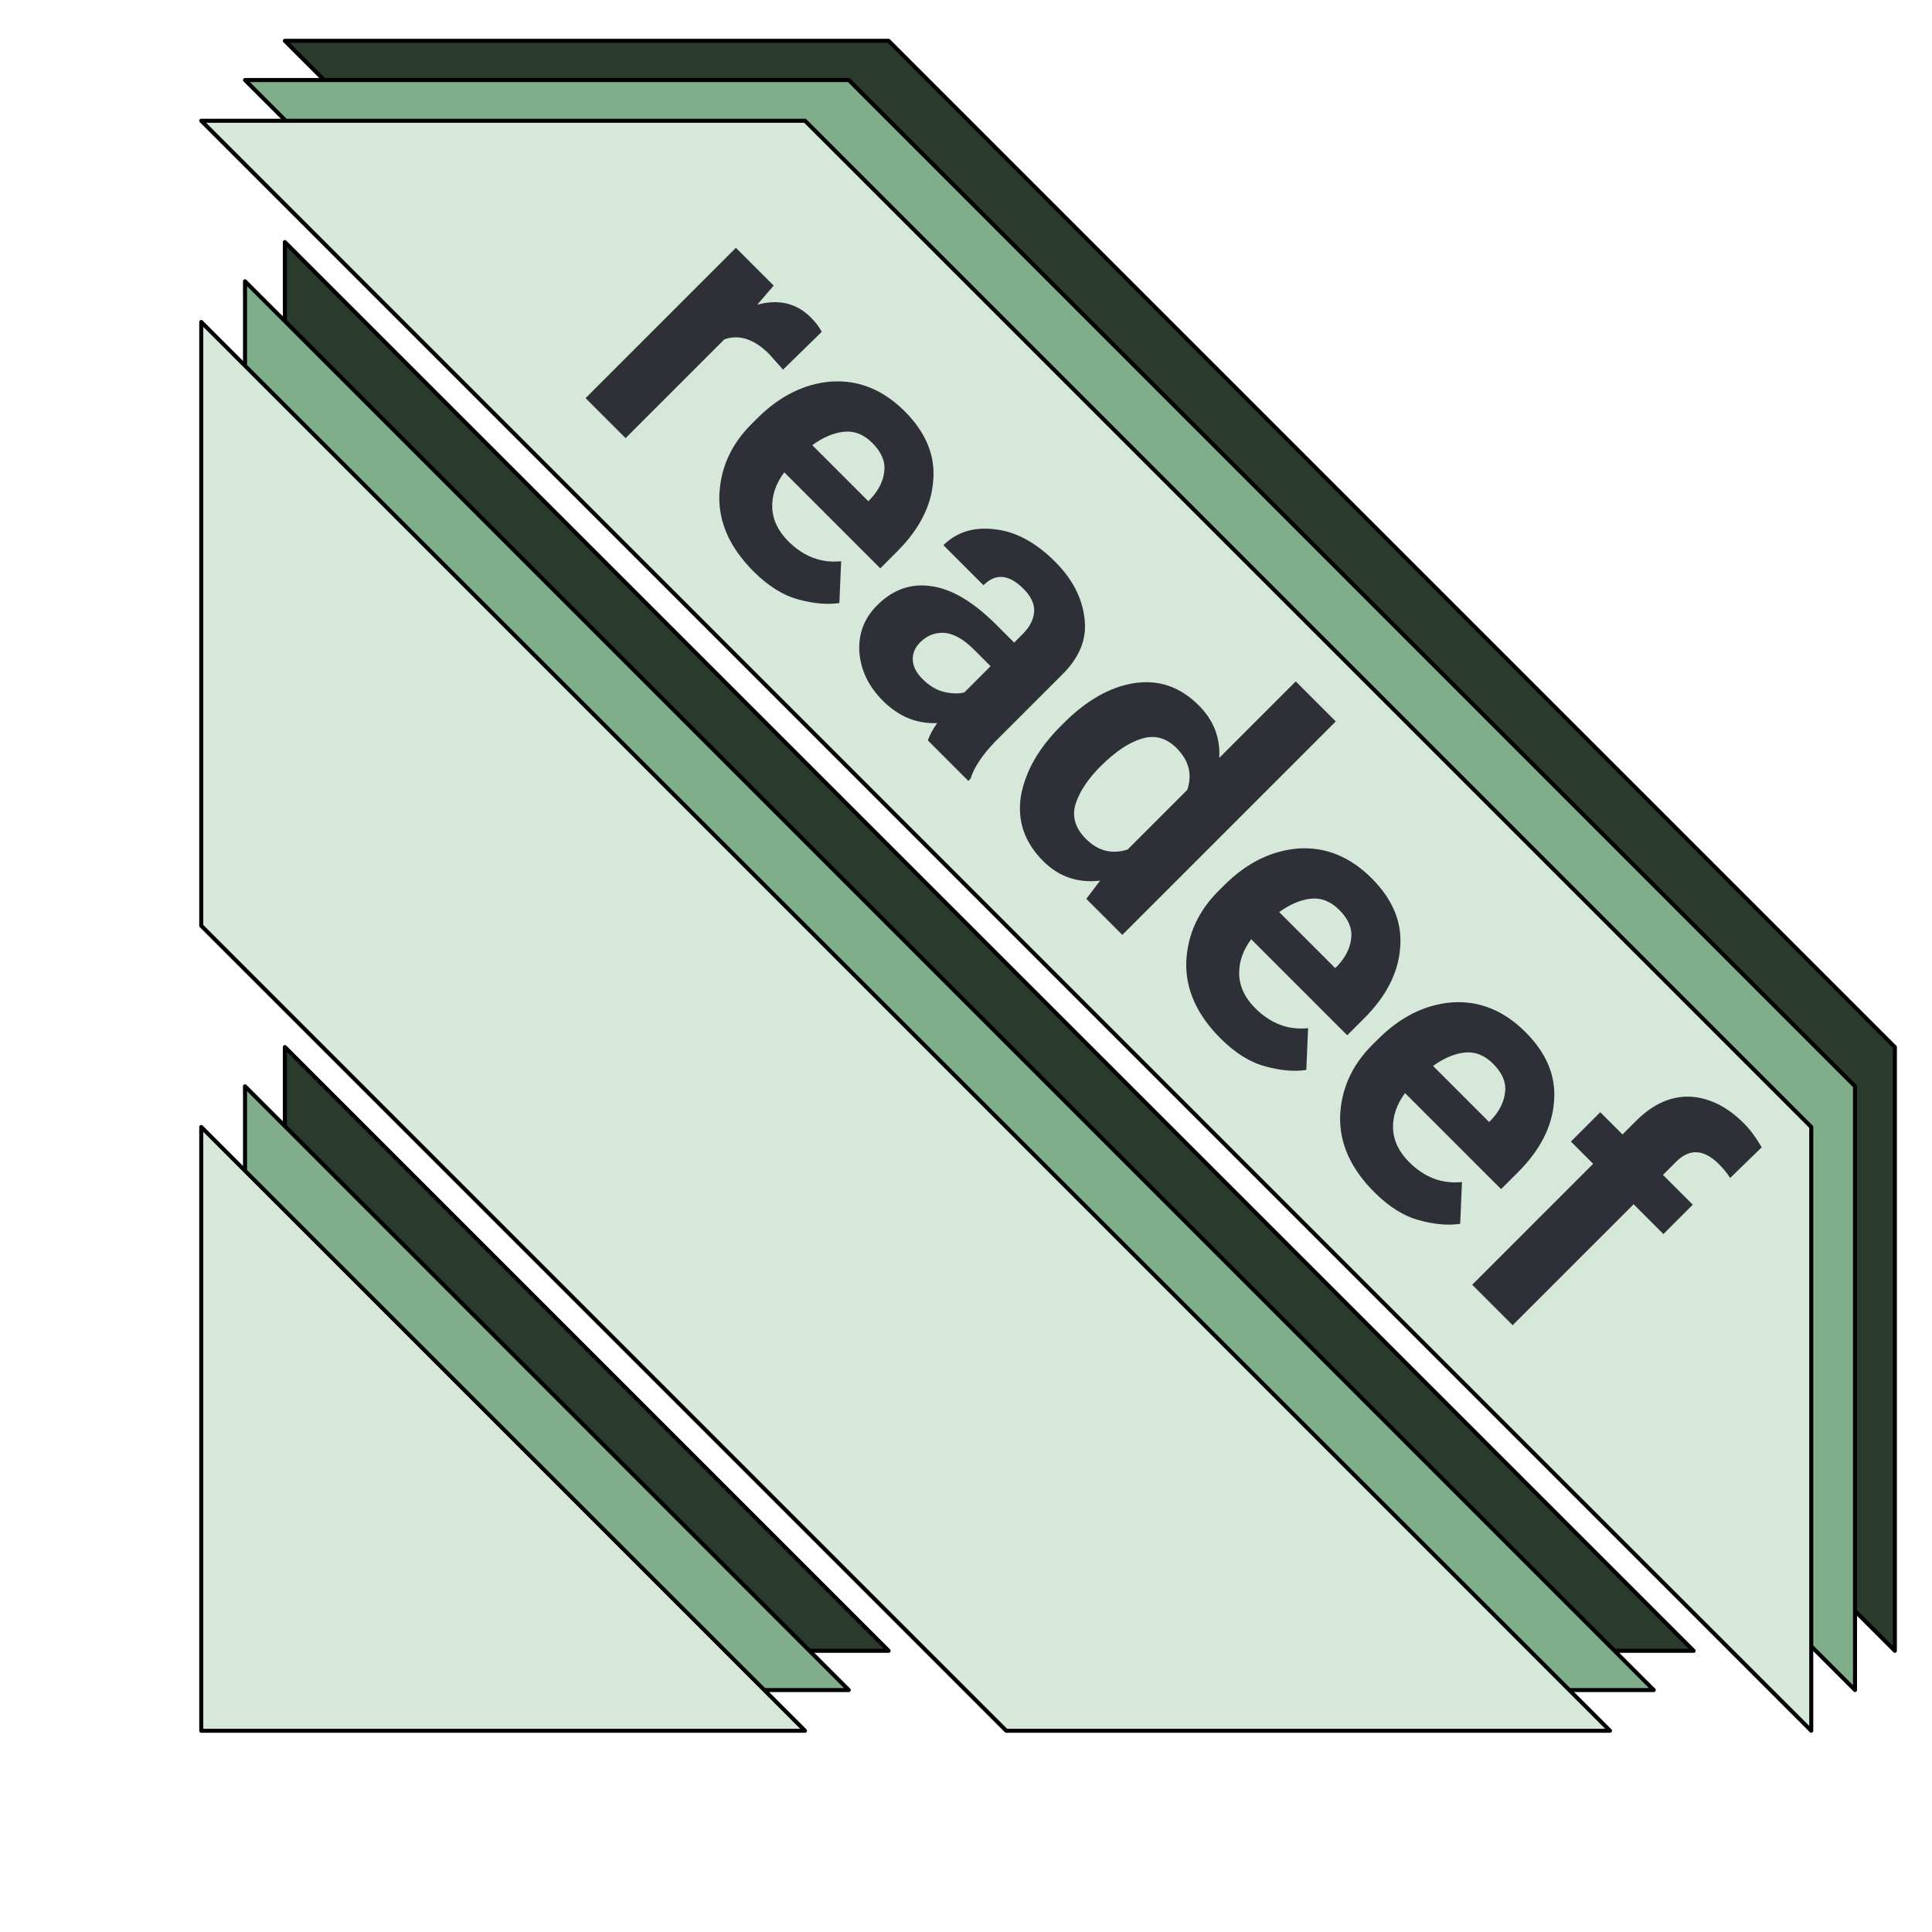
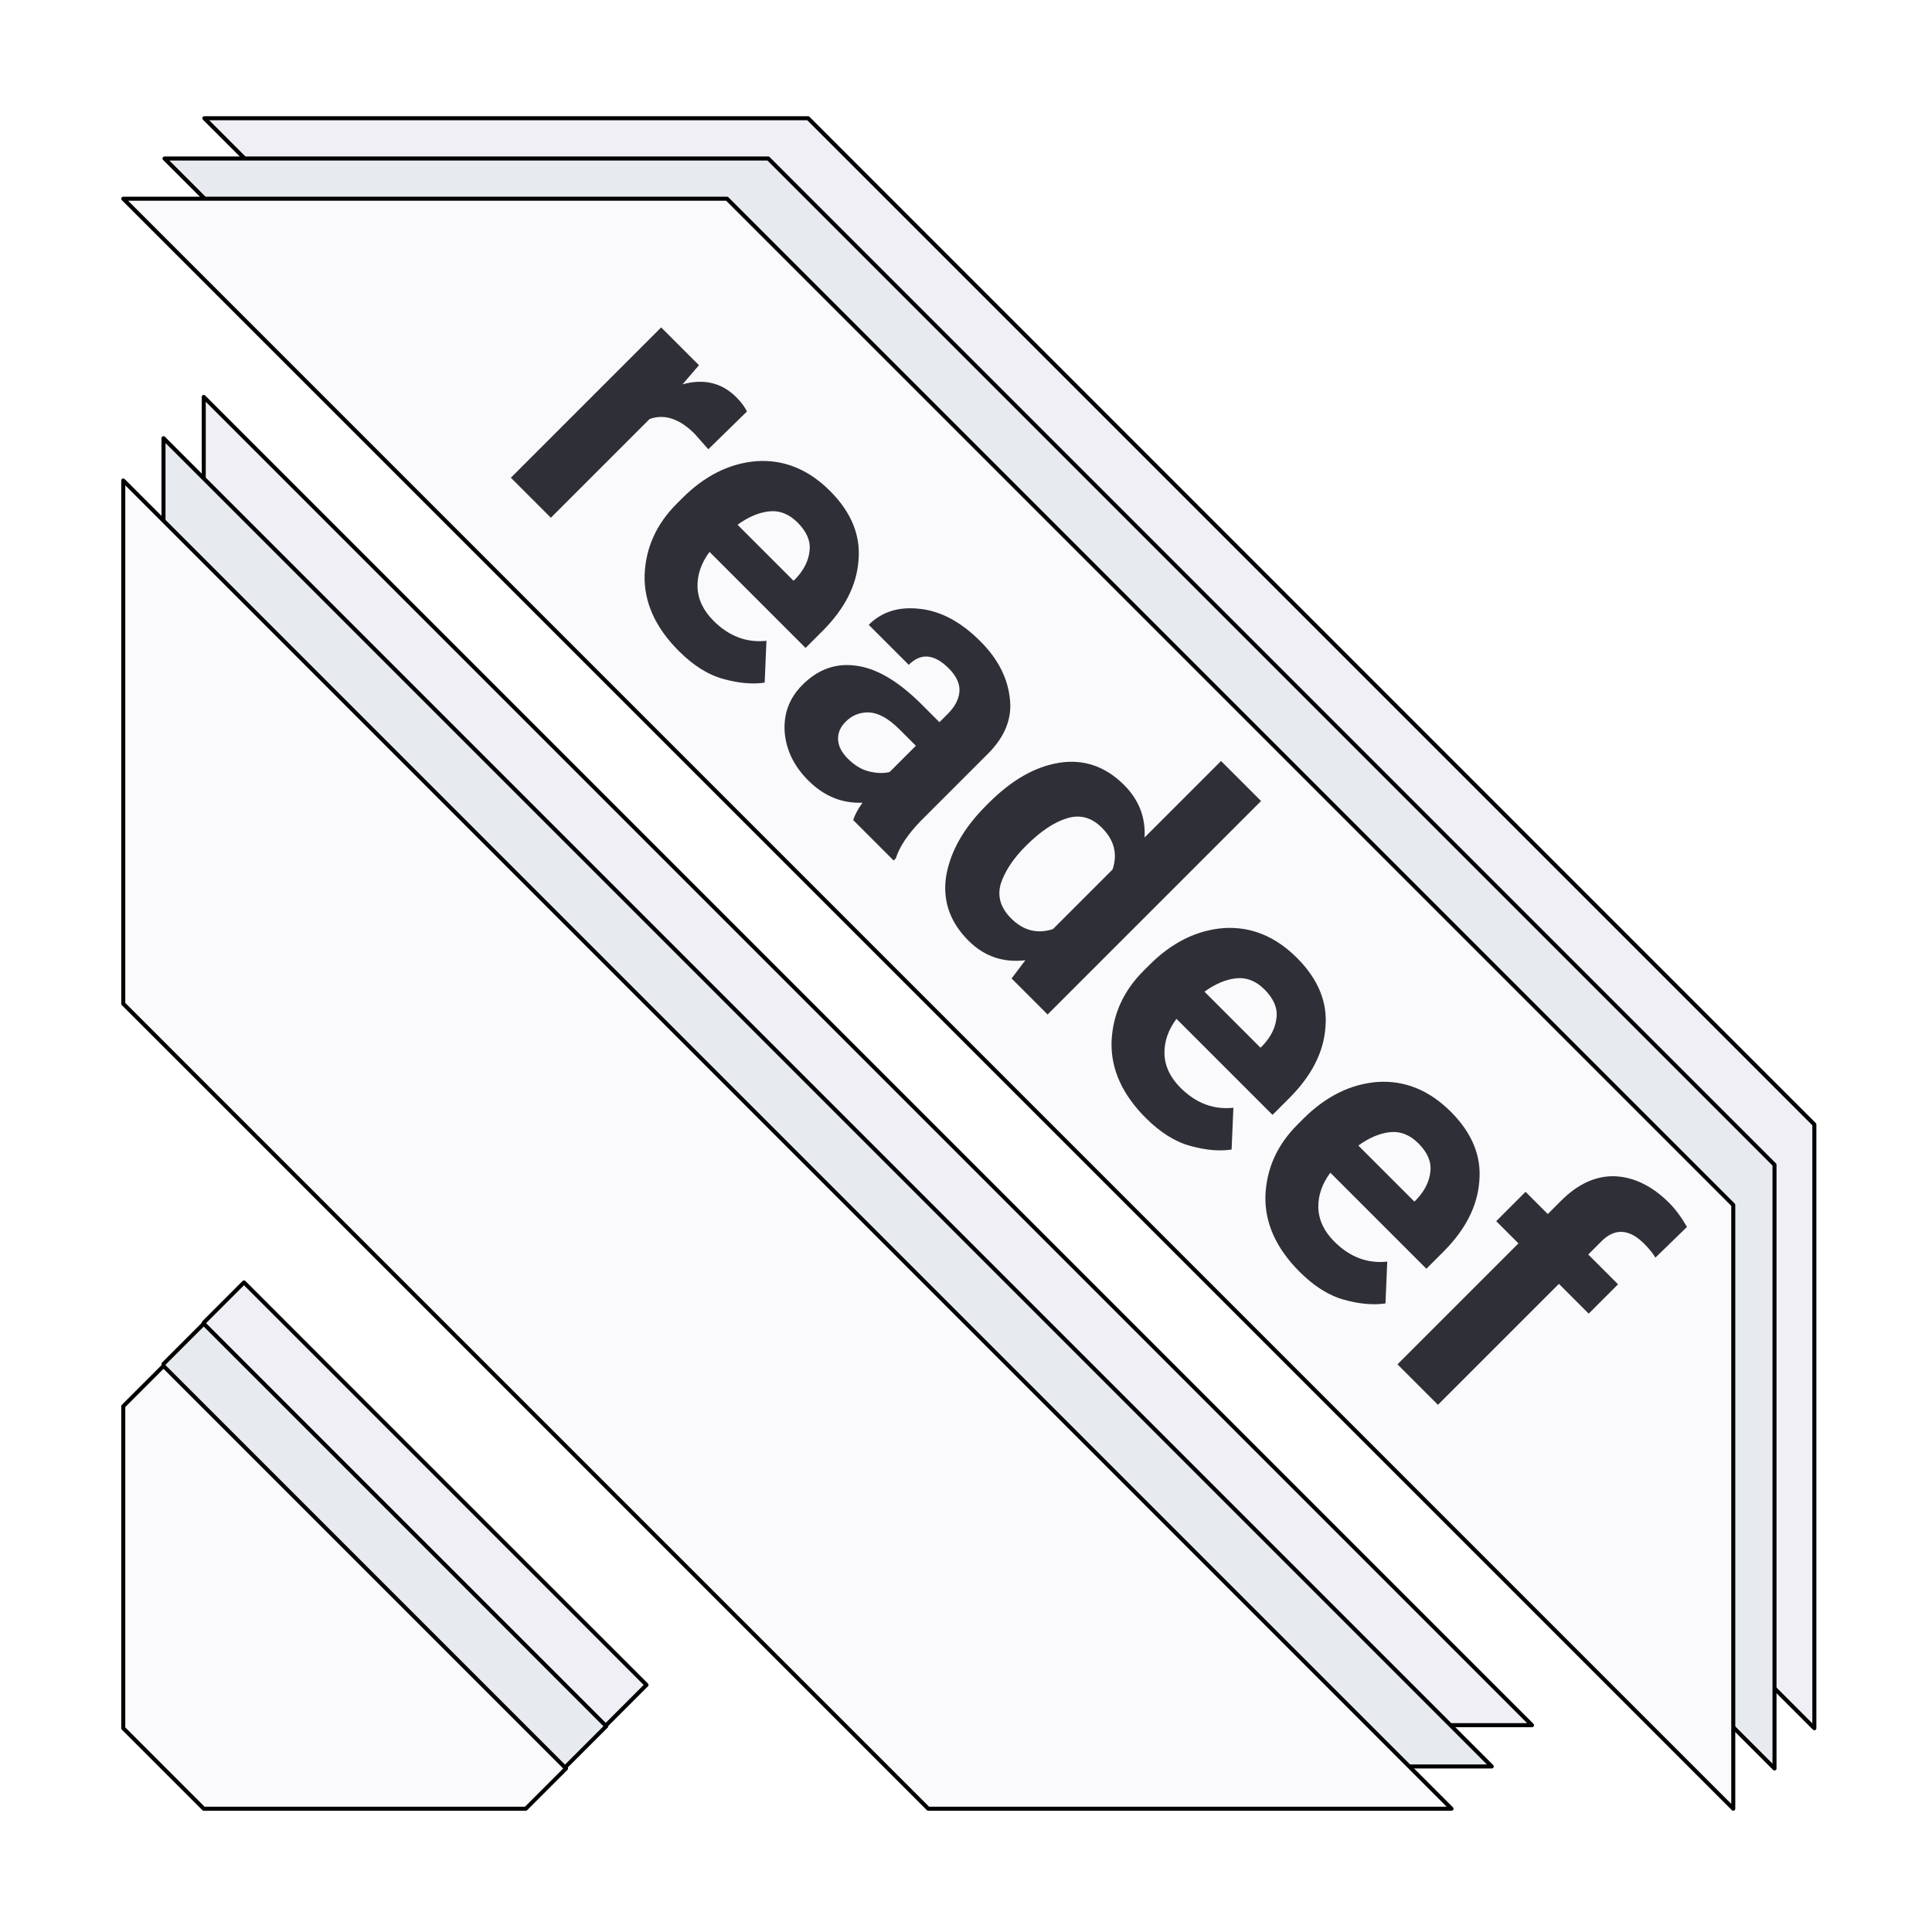
<svg xmlns="http://www.w3.org/2000/svg" width="48px" height="48px" id="svg2985" version="1.1">
  <defs id="defs2987" />
-   <g id="layer3">
-     <g transform="translate(2.077367,-1.986016)" id="g3803-0-4" style="fill:#2a3a2c;fill-opacity:1;display:inline;stroke:#000000;stroke-opacity:1;stroke-width:0.1;stroke-miterlimit:4;stroke-dasharray:none;stroke-linejoin:round;stroke-linecap:round">
-       <path id="path3775-8-4" d="M 5,43 20,43 5,28 z" style="fill:#2a3a2c;fill-opacity:1;stroke:#000000;stroke-opacity:1;stroke-width:0.1;stroke-miterlimit:4;stroke-dasharray:none;stroke-linejoin:round;stroke-linecap:round" />
-       <path id="path3777-8-1" d="M 25,43 40,43 5,8 5,23 z" style="fill:#2a3a2c;fill-opacity:1;stroke:#000000;stroke-opacity:1;stroke-width:0.1;stroke-miterlimit:4;stroke-dasharray:none;stroke-linejoin:round;stroke-linecap:round" />
-       <path id="path3779-5-7" d="M 5,3 45,43 45,28 20,3 z" style="fill:#2a3a2c;fill-opacity:1;stroke:#000000;stroke-opacity:1;stroke-width:0.1;stroke-miterlimit:4;stroke-dasharray:none;stroke-linejoin:round;stroke-linecap:round" />
-     </g>
+   <g id="layer3" style="display:inline">
    <text xml:space="preserve" style="font-size:18px;font-style:normal;font-variant:normal;font-weight:normal;font-stretch:normal;line-height:125%;letter-spacing:0px;word-spacing:0px;fill:#000000;fill-opacity:1;stroke:none;font-family:Ubuntu;-inkscape-font-specification:Ubuntu" x="9.192" y="24.16" id="text3935">
      <tspan id="tspan3937" x="9.192" y="24.16" />
    </text>
+     <g id="g3955" style="color:#000000;fill:#f0eff5;fill-opacity:1;fill-rule:nonzero;stroke:#000000;stroke-width:0.1;stroke-linecap:round;stroke-linejoin:round;stroke-miterlimit:4;stroke-opacity:1;stroke-dasharray:none;stroke-dashoffset:0;marker:none;visibility:visible;display:inline;overflow:visible;enable-background:accumulate" transform="translate(-2,1.923516)">
+       <path id="path3779-5-7" d="m 7.077,1.014 40,40 0,-15 -25,-25 z" style="color:#000000;fill:#f0eff5;fill-opacity:1;fill-rule:nonzero;stroke:#000000;stroke-width:0.1;stroke-linecap:round;stroke-linejoin:round;stroke-miterlimit:4;stroke-opacity:1;stroke-dasharray:none;stroke-dashoffset:0;marker:none;visibility:visible;display:inline;overflow:visible;enable-background:accumulate" />
+       <path id="path3778-8-5" d="m 9.062,40.938 8,0 1,-1 -10,-10 -1,1 0,8 z" style="color:#000000;fill:#f0eff5;fill-opacity:1;fill-rule:nonzero;stroke:#000000;stroke-width:0.1;stroke-linecap:round;stroke-linejoin:round;stroke-miterlimit:4;stroke-opacity:1;stroke-dasharray:none;stroke-dashoffset:0;marker:none;visibility:visible;display:inline;overflow:visible;enable-background:accumulate" />
+       <path id="path3777-0-0" d="m 27.062,40.938 13,0 -33,-33 0,13 z" style="color:#000000;fill:#f0eff5;fill-opacity:1;fill-rule:nonzero;stroke:#000000;stroke-width:0.1;stroke-linecap:round;stroke-linejoin:round;stroke-miterlimit:4;stroke-opacity:1;stroke-dasharray:none;stroke-dashoffset:0;marker:none;visibility:visible;display:inline;overflow:visible;enable-background:accumulate" />
+     </g>
  </g>
-   <g id="layer2">
-     <g transform="translate(1.087189,-1.011428)" id="g3803-0" style="fill:#80ae8a;fill-opacity:1;display:inline;stroke:#000000;stroke-opacity:1;stroke-width:0.1;stroke-miterlimit:4;stroke-dasharray:none;stroke-linejoin:round;stroke-linecap:round">
-       <path id="path3775-8" d="M 5,43 20,43 5,28 z" style="fill:#80ae8a;fill-opacity:1;stroke:#000000;stroke-opacity:1;stroke-width:0.1;stroke-miterlimit:4;stroke-dasharray:none;stroke-linejoin:round;stroke-linecap:round" />
-       <path id="path3777-8" d="M 25,43 40,43 5,8 5,23 z" style="fill:#80ae8a;fill-opacity:1;stroke:#000000;stroke-opacity:1;stroke-width:0.1;stroke-miterlimit:4;stroke-dasharray:none;stroke-linejoin:round;stroke-linecap:round" />
-       <path id="path3779-5" d="M 5,3 45,43 45,28 20,3 z" style="fill:#80ae8a;fill-opacity:1;stroke:#000000;stroke-opacity:1;stroke-width:0.1;stroke-miterlimit:4;stroke-dasharray:none;stroke-linejoin:round;stroke-linecap:round" />
+   <g id="layer2" style="display:inline">
+     <g id="g4023" style="color:#000000;fill:#e7ebef;fill-opacity:1;fill-rule:nonzero;stroke:#000000;stroke-width:0.1;stroke-linecap:round;stroke-linejoin:round;stroke-miterlimit:4;stroke-opacity:1;stroke-dasharray:none;stroke-dashoffset:0;marker:none;visibility:visible;display:inline;overflow:visible;enable-background:accumulate" transform="translate(-2,1.948928)">
+       <g style="color:#000000;fill:#e7ebef;fill-opacity:1;fill-rule:nonzero;stroke:#000000;stroke-width:0.1;stroke-linecap:round;stroke-linejoin:round;stroke-miterlimit:4;stroke-opacity:1;stroke-dasharray:none;stroke-dashoffset:0;marker:none;visibility:visible;display:inline;overflow:visible;enable-background:accumulate" id="g4012">
+         <g id="g3983" style="color:#000000;fill:#e7ebef;fill-opacity:1;fill-rule:nonzero;stroke:#000000;stroke-width:0.1;stroke-linecap:round;stroke-linejoin:round;stroke-miterlimit:4;stroke-opacity:1;stroke-dasharray:none;stroke-dashoffset:0;marker:none;visibility:visible;display:inline;overflow:visible;enable-background:accumulate">
+           <path id="path3779-5" d="m 6.087,1.989 40,40 0,-15 -25,-25 z" style="color:#000000;fill:#e7ebef;fill-opacity:1;fill-rule:nonzero;stroke:#000000;stroke-width:0.1;stroke-linecap:round;stroke-linejoin:round;stroke-miterlimit:4;stroke-opacity:1;stroke-dasharray:none;stroke-dashoffset:0;marker:none;visibility:visible;display:inline;overflow:visible;enable-background:accumulate" />
+         </g>
+       </g>
+       <path id="path3778-8" d="m 8.062,41.938 8,0 1,-1 -10,-10 -1,1 0,8 z" style="color:#000000;fill:#e7ebef;fill-opacity:1;fill-rule:nonzero;stroke:#000000;stroke-width:0.1;stroke-linecap:round;stroke-linejoin:round;stroke-miterlimit:4;stroke-opacity:1;stroke-dasharray:none;stroke-dashoffset:0;marker:none;visibility:visible;display:inline;overflow:visible;enable-background:accumulate" />
+       <path id="path3777-0" d="m 26.062,41.938 13,0 -33,-33 0,13 z" style="color:#000000;fill:#e7ebef;fill-opacity:1;fill-rule:nonzero;stroke:#000000;stroke-width:0.1;stroke-linecap:round;stroke-linejoin:round;stroke-miterlimit:4;stroke-opacity:1;stroke-dasharray:none;stroke-dashoffset:0;marker:none;visibility:visible;display:inline;overflow:visible;enable-background:accumulate" />
    </g>
  </g>
  <g id="layer1" style="display:inline">
-     <g id="g3803" style="fill:#d6e8da;fill-opacity:1;stroke:#000000;stroke-opacity:1;stroke-width:0.1;stroke-miterlimit:4;stroke-dasharray:none;stroke-linejoin:round;stroke-linecap:round">
-       <path id="path3775" d="M 5,43 20,43 5,28 z" style="fill:#d6e8da;fill-opacity:1;stroke:#000000;stroke-opacity:1;stroke-width:0.1;stroke-miterlimit:4;stroke-dasharray:none;stroke-linejoin:round;stroke-linecap:round" />
-       <path id="path3777" d="M 25,43 40,43 5,8 5,23 z" style="fill:#d6e8da;fill-opacity:1;stroke:#000000;stroke-opacity:1;stroke-width:0.1;stroke-miterlimit:4;stroke-dasharray:none;stroke-linejoin:round;stroke-linecap:round" />
-       <path id="path3779" d="M 5,3 45,43 45,28 20,3 z" style="fill:#d6e8da;fill-opacity:1;stroke:#000000;stroke-opacity:1;stroke-width:0.1;stroke-miterlimit:4;stroke-dasharray:none;stroke-linejoin:round;stroke-linecap:round" />
+     <g id="g4057" style="color:#000000;fill:#faf9fb;fill-opacity:1;fill-rule:nonzero;stroke:#000000;stroke-width:0.1;stroke-linecap:round;stroke-linejoin:round;stroke-miterlimit:4;stroke-opacity:1;stroke-dasharray:none;stroke-dashoffset:0;marker:none;visibility:visible;display:inline;overflow:visible;enable-background:accumulate" transform="translate(-1.9375,1.9375)">
+       <path id="path3777" d="M 25,43 38,43 5,10 5,23 z" style="color:#000000;fill:#faf9fb;fill-opacity:1;fill-rule:nonzero;stroke:#000000;stroke-width:0.1;stroke-linecap:round;stroke-linejoin:round;stroke-miterlimit:4;stroke-opacity:1;stroke-dasharray:none;stroke-dashoffset:0;marker:none;visibility:visible;display:inline;overflow:visible;enable-background:accumulate" />
+       <path id="path3779" d="M 5,3 45,43 45,28 20,3 z" style="color:#000000;fill:#faf9fb;fill-opacity:1;fill-rule:nonzero;stroke:#000000;stroke-width:0.1;stroke-linecap:round;stroke-linejoin:round;stroke-miterlimit:4;stroke-opacity:1;stroke-dasharray:none;stroke-dashoffset:0;marker:none;visibility:visible;display:inline;overflow:visible;enable-background:accumulate" />
+       <path id="path3778" d="m 7,43 8,0 1,-1 -10,-10 -1,1 0,8 z" style="color:#000000;fill:#faf9fb;fill-opacity:1;fill-rule:nonzero;stroke:#000000;stroke-width:0.1;stroke-linecap:round;stroke-linejoin:round;stroke-miterlimit:4;stroke-opacity:1;stroke-dasharray:none;stroke-dashoffset:0;marker:none;visibility:visible;display:inline;overflow:visible;enable-background:accumulate" />
    </g>
  </g>
  <g id="layer4" style="display:inline">
-     <text xml:space="preserve" style="font-size:10px;font-style:normal;font-variant:normal;font-weight:normal;font-stretch:normal;line-height:100%;letter-spacing:0px;word-spacing:0px;fill:#2f2f37;fill-opacity:1;stroke:none;font-family:Ubuntu;-inkscape-font-specification:Ubuntu" x="16.735" y="-3.293" id="text3939" transform="matrix(0.7071068,0.7071068,-0.7071068,0.7071068,0,0)">
-       <tspan id="tspan3941" x="16.735" y="-3.293" style="font-style:normal;font-variant:normal;font-weight:bold;font-stretch:normal;line-height:100%;letter-spacing:0px;fill:#2f2f37;fill-opacity:1;font-family:Roboto;-inkscape-font-specification:Roboto Bold">readeef</tspan>
+     <text xml:space="preserve" style="font-size:10px;font-style:normal;font-variant:normal;font-weight:normal;font-stretch:normal;line-height:100%;letter-spacing:0px;word-spacing:0px;fill:#2f2f37;fill-opacity:1;stroke:none;font-family:Ubuntu;-inkscape-font-specification:Ubuntu" x="16.821" y="-0.581" id="text3939" transform="matrix(0.7071068,0.7071068,-0.7071068,0.7071068,0,0)">
+       <tspan id="tspan3941" x="16.821" y="-0.581" style="font-style:normal;font-variant:normal;font-weight:bold;font-stretch:normal;line-height:100%;letter-spacing:0px;fill:#2f2f37;fill-opacity:1;font-family:Roboto;-inkscape-font-specification:Roboto Bold">readeef</tspan>
    </text>
  </g>
  <g id="layer5" style="display:none">
    <path style="fill:none;stroke:#000000;stroke-width:0.3;stroke-linecap:butt;stroke-linejoin:miter;stroke-miterlimit:4;stroke-opacity:1;stroke-dasharray:none" d="M 20,3 10,13 z" id="path3011" />
    <path style="fill:none;stroke:#000000;stroke-width:0.3;stroke-linecap:butt;stroke-linejoin:miter;stroke-miterlimit:4;stroke-opacity:1;stroke-dasharray:none" d="M 45,28 35,38 z" id="path3013" />
-     <path style="fill:none;stroke:#000000;stroke-width:0.2;stroke-linecap:butt;stroke-linejoin:miter;stroke-miterlimit:4;stroke-opacity:1;stroke-dasharray:none" d="M 7,3 45,41 z" id="path3783" />
+     <path style="fill:none;stroke:#000000;stroke-width:0.2;stroke-linecap:butt;stroke-linejoin:miter;stroke-miterlimit:4;stroke-opacity:1;stroke-dasharray:none" d="m 5.1,5.1 38,38 z" id="path3783" />
  </g>
</svg>
